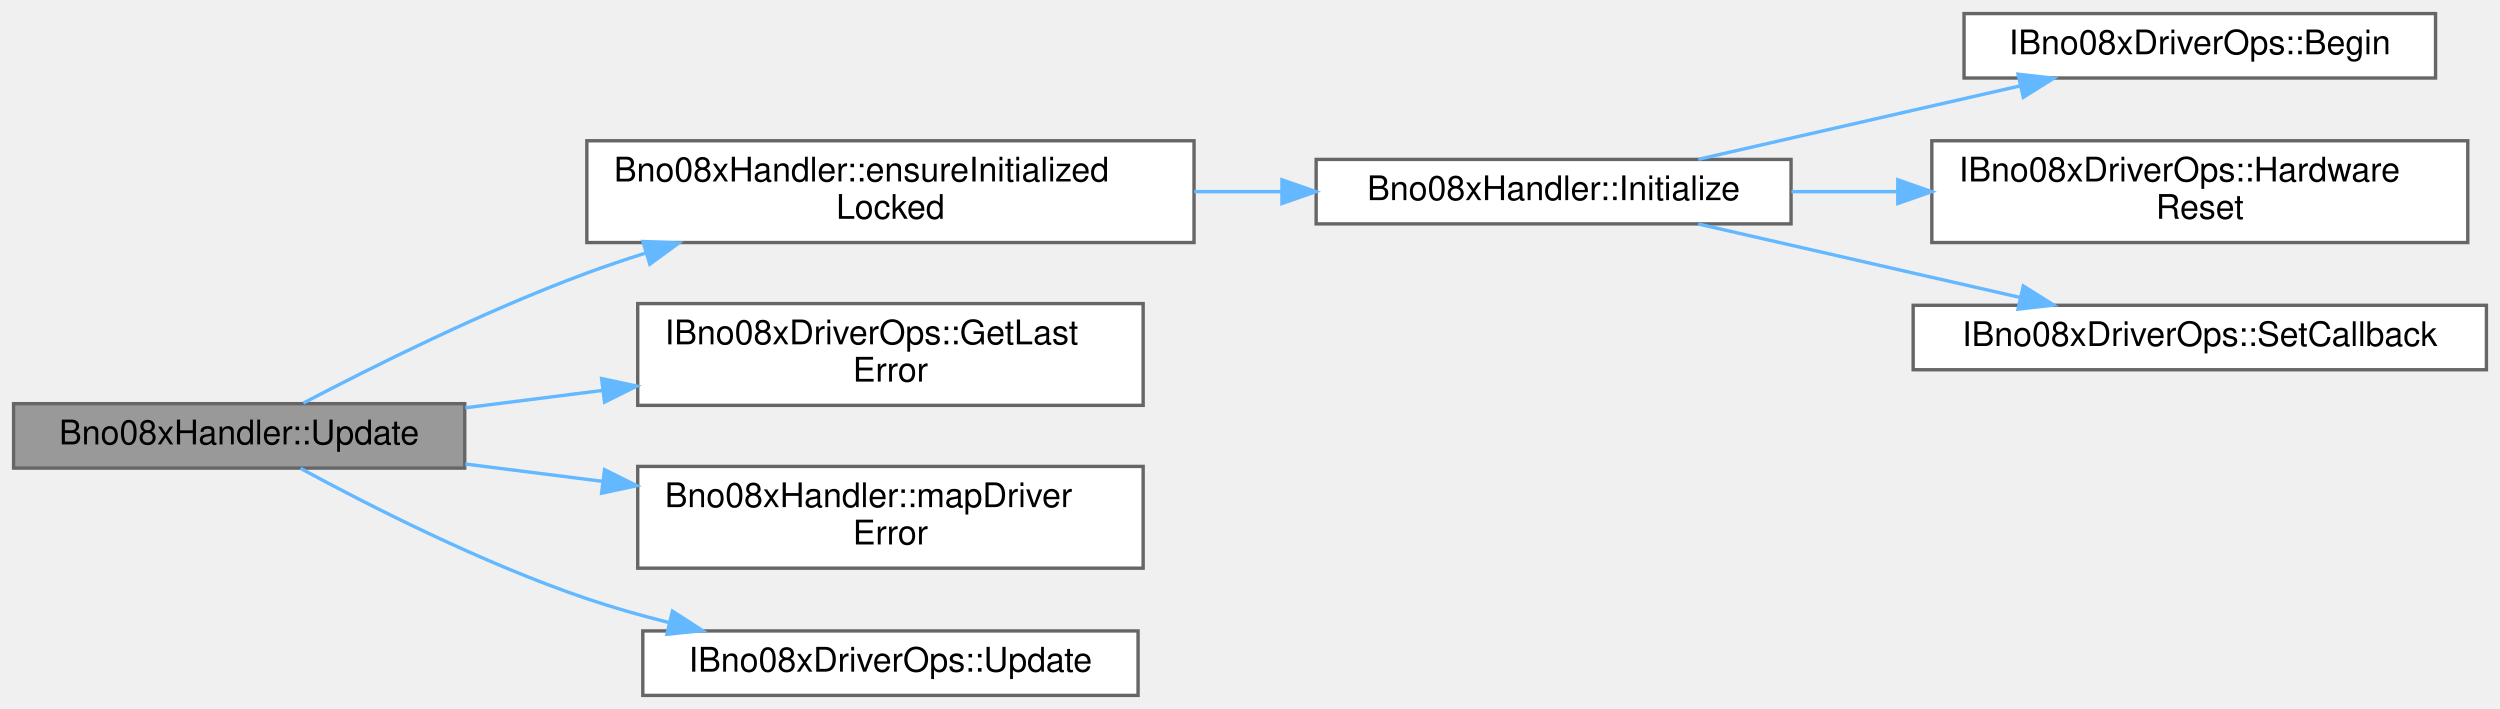
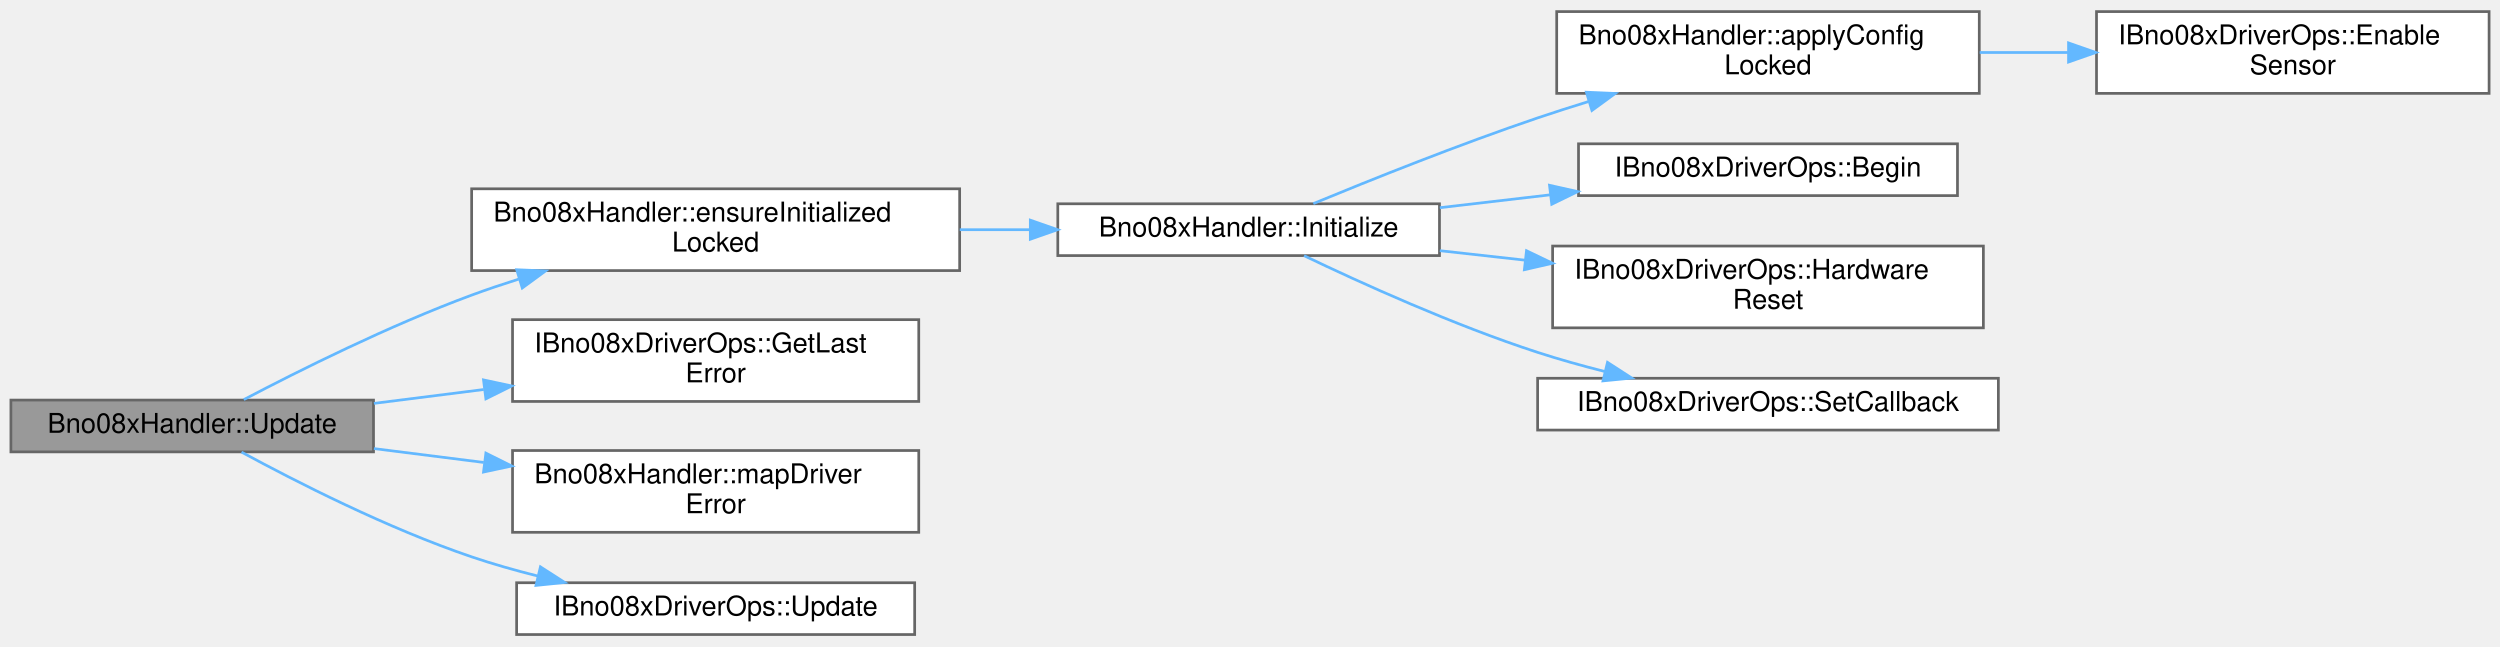
- <svg xmlns="http://www.w3.org/2000/svg" xmlns:xlink="http://www.w3.org/1999/xlink" width="737pt" height="209pt" viewBox="0.00 0.00 737.00 209.00">
-   <g id="graph0" class="graph" transform="scale(1 1) rotate(0) translate(4 205)">
+ <svg xmlns="http://www.w3.org/2000/svg" xmlns:xlink="http://www.w3.org/1999/xlink" width="917pt" height="237pt" viewBox="0.00 0.00 917.00 236.50">
+   <g id="graph0" class="graph" transform="scale(1 1) rotate(0) translate(4 232.5)">
    <g id="Node000001" class="node">
      <g id="a_Node000001">
        <a xlink:title="Update sensor - must be called regularly to pump the SH-2 service loop.">
          <polygon fill="#999999" stroke="#666666" points="133,-86 0,-86 0,-67 133,-67 133,-86" />
          <text text-anchor="middle" x="66.5" y="-74" font-family="Helvetica,sans-Serif" font-size="10.00">Bno08xHandler::Update</text>
        </a>
      </g>
    </g>
    <g id="Node000002" class="node">
      <g id="a_Node000002">
        <a xlink:href="classBno08xHandler.html#a0479abc034d5417ba7dc524468a5ce82" target="_top" xlink:title="Internal: ensure initialized (assumes mutex is held).">
          <polygon fill="white" stroke="#666666" points="348,-163.5 169,-163.5 169,-133.5 348,-133.5 348,-163.5" />
          <text text-anchor="start" x="177" y="-151.5" font-family="Helvetica,sans-Serif" font-size="10.00">Bno08xHandler::ensureInitialized</text>
          <text text-anchor="middle" x="258.5" y="-140.5" font-family="Helvetica,sans-Serif" font-size="10.00">Locked</text>
        </a>
      </g>
    </g>
    <g id="edge1_Node000001_Node000002" class="edge">
      <g id="a_edge1_Node000001_Node000002">
        <a xlink:title=" ">
          <path fill="none" stroke="#63b8ff" d="M85.42,-86.17C105.38,-96.65 138.82,-113.37 169,-124.5 174.55,-126.55 180.35,-128.5 186.22,-130.36" />
          <polygon fill="#63b8ff" stroke="#63b8ff" points="185.53,-133.81 196.12,-133.37 187.57,-127.11 185.53,-133.81" />
        </a>
      </g>
    </g>
-     <g id="Node000007" class="node">
-       <g id="a_Node000007">
+     <g id="Node000009" class="node">
+       <g id="a_Node000009">
        <a xlink:href="classIBno08xDriverOps.html#ade5ca399da28b49b2b9b1851cd189ede" target="_top" xlink:title=" ">
          <polygon fill="white" stroke="#666666" points="333,-115.5 184,-115.5 184,-85.5 333,-85.5 333,-115.5" />
          <text text-anchor="start" x="192" y="-103.5" font-family="Helvetica,sans-Serif" font-size="10.00">IBno08xDriverOps::GetLast</text>
          <text text-anchor="middle" x="258.5" y="-92.5" font-family="Helvetica,sans-Serif" font-size="10.00">Error</text>
        </a>
      </g>
    </g>
-     <g id="edge6_Node000001_Node000007" class="edge">
-       <g id="a_edge6_Node000001_Node000007">
+     <g id="edge8_Node000001_Node000009" class="edge">
+       <g id="a_edge8_Node000001_Node000009">
        <a xlink:title=" ">
          <path fill="none" stroke="#63b8ff" d="M133.15,-84.79C146.15,-86.43 159.95,-88.18 173.45,-89.88" />
          <polygon fill="#63b8ff" stroke="#63b8ff" points="173.35,-93.4 183.71,-91.18 174.22,-86.45 173.35,-93.4" />
        </a>
      </g>
    </g>
-     <g id="Node000008" class="node">
-       <g id="a_Node000008">
+     <g id="Node000010" class="node">
+       <g id="a_Node000010">
        <a xlink:href="classBno08xHandler.html#a6e91ad7cdb2e1bb9a57eb797cf7d8e96" target="_top" xlink:title="Internal: map SH-2 error code to Bno08xError.">
          <polygon fill="white" stroke="#666666" points="333,-67.5 184,-67.5 184,-37.5 333,-37.5 333,-67.5" />
          <text text-anchor="start" x="192" y="-55.5" font-family="Helvetica,sans-Serif" font-size="10.00">Bno08xHandler::mapDriver</text>
          <text text-anchor="middle" x="258.5" y="-44.5" font-family="Helvetica,sans-Serif" font-size="10.00">Error</text>
        </a>
      </g>
    </g>
-     <g id="edge7_Node000001_Node000008" class="edge">
-       <g id="a_edge7_Node000001_Node000008">
+     <g id="edge9_Node000001_Node000010" class="edge">
+       <g id="a_edge9_Node000001_Node000010">
        <a xlink:title=" ">
          <path fill="none" stroke="#63b8ff" d="M133.15,-68.21C146.15,-66.57 159.95,-64.82 173.45,-63.12" />
          <polygon fill="#63b8ff" stroke="#63b8ff" points="174.22,-66.55 183.71,-61.82 173.35,-59.6 174.22,-66.55" />
        </a>
      </g>
    </g>
-     <g id="Node000009" class="node">
-       <g id="a_Node000009">
+     <g id="Node000011" class="node">
+       <g id="a_Node000011">
        <a xlink:href="classIBno08xDriverOps.html#acf715744d1f45d38c44b6cbe6a2f56a4" target="_top" xlink:title=" ">
          <polygon fill="white" stroke="#666666" points="331.5,-19 185.5,-19 185.5,0 331.5,0 331.5,-19" />
          <text text-anchor="middle" x="258.5" y="-7" font-family="Helvetica,sans-Serif" font-size="10.00">IBno08xDriverOps::Update</text>
        </a>
      </g>
    </g>
-     <g id="edge8_Node000001_Node000009" class="edge">
-       <g id="a_edge8_Node000001_Node000009">
+     <g id="edge10_Node000001_Node000011" class="edge">
+       <g id="a_edge10_Node000001_Node000011">
        <a xlink:title=" ">
          <path fill="none" stroke="#63b8ff" d="M84.59,-66.92C104.37,-56.19 138.17,-38.94 169,-28.5 176.72,-25.88 184.95,-23.55 193.17,-21.48" />
          <polygon fill="#63b8ff" stroke="#63b8ff" points="194.23,-24.83 203.14,-19.1 192.6,-18.02 194.23,-24.83" />
        </a>
      </g>
    </g>
    <g id="Node000003" class="node">
      <g id="a_Node000003">
        <a xlink:href="classBno08xHandler.html#ac1a1ff0d56324dcc09d9b48ca2e132e6" target="_top" xlink:title="Initialize the BNO08x sensor.">
          <polygon fill="white" stroke="#666666" points="524,-158 384,-158 384,-139 524,-139 524,-158" />
          <text text-anchor="middle" x="454" y="-146" font-family="Helvetica,sans-Serif" font-size="10.00">Bno08xHandler::Initialize</text>
        </a>
      </g>
    </g>
    <g id="edge2_Node000002_Node000003" class="edge">
      <g id="a_edge2_Node000002_Node000003">
        <a xlink:title=" ">
          <path fill="none" stroke="#63b8ff" d="M348.04,-148.5C356.6,-148.5 365.25,-148.5 373.71,-148.5" />
          <polygon fill="#63b8ff" stroke="#63b8ff" points="373.92,-152 383.92,-148.5 373.92,-145 373.92,-152" />
        </a>
      </g>
    </g>
    <g id="Node000004" class="node">
      <g id="a_Node000004">
-         <a xlink:href="classIBno08xDriverOps.html#a0ca90c1a5664ab3eb83f691aff34faa0" target="_top" xlink:title=" ">
-           <polygon fill="white" stroke="#666666" points="714,-201 575,-201 575,-182 714,-182 714,-201" />
-           <text text-anchor="middle" x="644.5" y="-189" font-family="Helvetica,sans-Serif" font-size="10.00">IBno08xDriverOps::Begin</text>
+         <a xlink:href="classBno08xHandler.html#a5669d8d3146a450430e5644b8d297de5" target="_top" xlink:title="Internal: apply configured sensor enables (assumes mutex is held).">
+           <polygon fill="white" stroke="#666666" points="722,-228.5 567,-228.5 567,-198.5 722,-198.5 722,-228.5" />
+           <text text-anchor="start" x="575" y="-216.5" font-family="Helvetica,sans-Serif" font-size="10.00">Bno08xHandler::applyConfig</text>
+           <text text-anchor="middle" x="644.5" y="-205.5" font-family="Helvetica,sans-Serif" font-size="10.00">Locked</text>
        </a>
      </g>
    </g>
    <g id="edge3_Node000003_Node000004" class="edge">
      <g id="a_edge3_Node000003_Node000004">
        <a xlink:title=" ">
-           <path fill="none" stroke="#63b8ff" d="M496.64,-158.03C515.92,-162.44 539.13,-167.74 560,-172.5 570.22,-174.83 581.13,-177.32 591.6,-179.7" />
-           <polygon fill="#63b8ff" stroke="#63b8ff" points="590.92,-183.13 601.45,-181.94 592.47,-176.31 590.92,-183.13" />
-         </a>
-       </g>
-     </g>
-     <g id="Node000005" class="node">
-       <g id="a_Node000005">
-         <a xlink:href="classIBno08xDriverOps.html#a66418ccb85cd8eb8eea327fa979a2b6a" target="_top" xlink:title=" ">
-           <polygon fill="white" stroke="#666666" points="723.5,-163.5 565.5,-163.5 565.5,-133.5 723.5,-133.5 723.5,-163.5" />
-           <text text-anchor="start" x="573.5" y="-151.5" font-family="Helvetica,sans-Serif" font-size="10.00">IBno08xDriverOps::Hardware</text>
-           <text text-anchor="middle" x="644.5" y="-140.5" font-family="Helvetica,sans-Serif" font-size="10.00">Reset</text>
-         </a>
-       </g>
-     </g>
-     <g id="edge4_Node000003_Node000005" class="edge">
-       <g id="a_edge4_Node000003_Node000005">
-         <a xlink:title=" ">
-           <path fill="none" stroke="#63b8ff" d="M524.12,-148.5C534.31,-148.5 544.93,-148.5 555.44,-148.5" />
-           <polygon fill="#63b8ff" stroke="#63b8ff" points="555.47,-152 565.47,-148.5 555.47,-145 555.47,-152" />
+           <path fill="none" stroke="#63b8ff" d="M477.72,-158.07C498.83,-166.8 531.27,-179.78 560,-189.5 566,-191.53 572.28,-193.54 578.59,-195.48" />
+           <polygon fill="#63b8ff" stroke="#63b8ff" points="577.89,-198.93 588.48,-198.47 579.92,-192.23 577.89,-198.93" />
        </a>
      </g>
    </g>
    <g id="Node000006" class="node">
      <g id="a_Node000006">
-         <a xlink:href="classIBno08xDriverOps.html#a04816a487d80027e6d6fe435f651b265" target="_top" xlink:title=" ">
-           <polygon fill="white" stroke="#666666" points="729,-115 560,-115 560,-96 729,-96 729,-115" />
-           <text text-anchor="middle" x="644.5" y="-103" font-family="Helvetica,sans-Serif" font-size="10.00">IBno08xDriverOps::SetCallback</text>
+         <a xlink:href="classIBno08xDriverOps.html#a0ca90c1a5664ab3eb83f691aff34faa0" target="_top" xlink:title=" ">
+           <polygon fill="white" stroke="#666666" points="714,-180 575,-180 575,-161 714,-161 714,-180" />
+           <text text-anchor="middle" x="644.5" y="-168" font-family="Helvetica,sans-Serif" font-size="10.00">IBno08xDriverOps::Begin</text>
        </a>
      </g>
    </g>
    <g id="edge5_Node000003_Node000006" class="edge">
      <g id="a_edge5_Node000003_Node000006">
        <a xlink:title=" ">
-           <path fill="none" stroke="#63b8ff" d="M496.64,-138.97C515.92,-134.56 539.13,-129.26 560,-124.5 570.22,-122.17 581.13,-119.68 591.6,-117.3" />
-           <polygon fill="#63b8ff" stroke="#63b8ff" points="592.47,-120.69 601.45,-115.06 590.92,-113.87 592.47,-120.69" />
+           <path fill="none" stroke="#63b8ff" d="M524.12,-156.57C537.27,-158.1 551.12,-159.72 564.54,-161.28" />
+           <polygon fill="#63b8ff" stroke="#63b8ff" points="564.36,-164.79 574.7,-162.47 565.18,-157.83 564.36,-164.79" />
+         </a>
+       </g>
+     </g>
+     <g id="Node000007" class="node">
+       <g id="a_Node000007">
+         <a xlink:href="classIBno08xDriverOps.html#a66418ccb85cd8eb8eea327fa979a2b6a" target="_top" xlink:title=" ">
+           <polygon fill="white" stroke="#666666" points="723.5,-142.5 565.5,-142.5 565.5,-112.5 723.5,-112.5 723.5,-142.5" />
+           <text text-anchor="start" x="573.5" y="-130.5" font-family="Helvetica,sans-Serif" font-size="10.00">IBno08xDriverOps::Hardware</text>
+           <text text-anchor="middle" x="644.5" y="-119.5" font-family="Helvetica,sans-Serif" font-size="10.00">Reset</text>
+         </a>
+       </g>
+     </g>
+     <g id="edge6_Node000003_Node000007" class="edge">
+       <g id="a_edge6_Node000003_Node000007">
+         <a xlink:title=" ">
+           <path fill="none" stroke="#63b8ff" d="M524.12,-140.8C534.31,-139.66 544.93,-138.48 555.44,-137.31" />
+           <polygon fill="#63b8ff" stroke="#63b8ff" points="555.92,-140.78 565.47,-136.19 555.14,-133.82 555.92,-140.78" />
+         </a>
+       </g>
+     </g>
+     <g id="Node000008" class="node">
+       <g id="a_Node000008">
+         <a xlink:href="classIBno08xDriverOps.html#a04816a487d80027e6d6fe435f651b265" target="_top" xlink:title=" ">
+           <polygon fill="white" stroke="#666666" points="729,-94 560,-94 560,-75 729,-75 729,-94" />
+           <text text-anchor="middle" x="644.5" y="-82" font-family="Helvetica,sans-Serif" font-size="10.00">IBno08xDriverOps::SetCallback</text>
+         </a>
+       </g>
+     </g>
+     <g id="edge7_Node000003_Node000008" class="edge">
+       <g id="a_edge7_Node000003_Node000008">
+         <a xlink:title=" ">
+           <path fill="none" stroke="#63b8ff" d="M474.33,-138.96C495.09,-129.01 529.26,-113.49 560,-103.5 567.93,-100.92 576.39,-98.56 584.76,-96.45" />
+           <polygon fill="#63b8ff" stroke="#63b8ff" points="585.63,-99.84 594.53,-94.08 583.98,-93.04 585.63,-99.84" />
+         </a>
+       </g>
+     </g>
+     <g id="Node000005" class="node">
+       <g id="a_Node000005">
+         <a xlink:href="classIBno08xDriverOps.html#a1da5bdfd4c8d7fbd42475ae7ee37fb98" target="_top" xlink:title=" ">
+           <polygon fill="white" stroke="#666666" points="909,-228.5 765,-228.5 765,-198.5 909,-198.5 909,-228.5" />
+           <text text-anchor="start" x="773" y="-216.5" font-family="Helvetica,sans-Serif" font-size="10.00">IBno08xDriverOps::Enable</text>
+           <text text-anchor="middle" x="837" y="-205.5" font-family="Helvetica,sans-Serif" font-size="10.00">Sensor</text>
+         </a>
+       </g>
+     </g>
+     <g id="edge4_Node000004_Node000005" class="edge">
+       <g id="a_edge4_Node000004_Node000005">
+         <a xlink:title=" ">
+           <path fill="none" stroke="#63b8ff" d="M722.16,-213.5C732.82,-213.5 743.79,-213.5 754.53,-213.5" />
+           <polygon fill="#63b8ff" stroke="#63b8ff" points="754.74,-217 764.74,-213.5 754.74,-210 754.74,-217" />
        </a>
      </g>
    </g>
  </g>
</svg>
